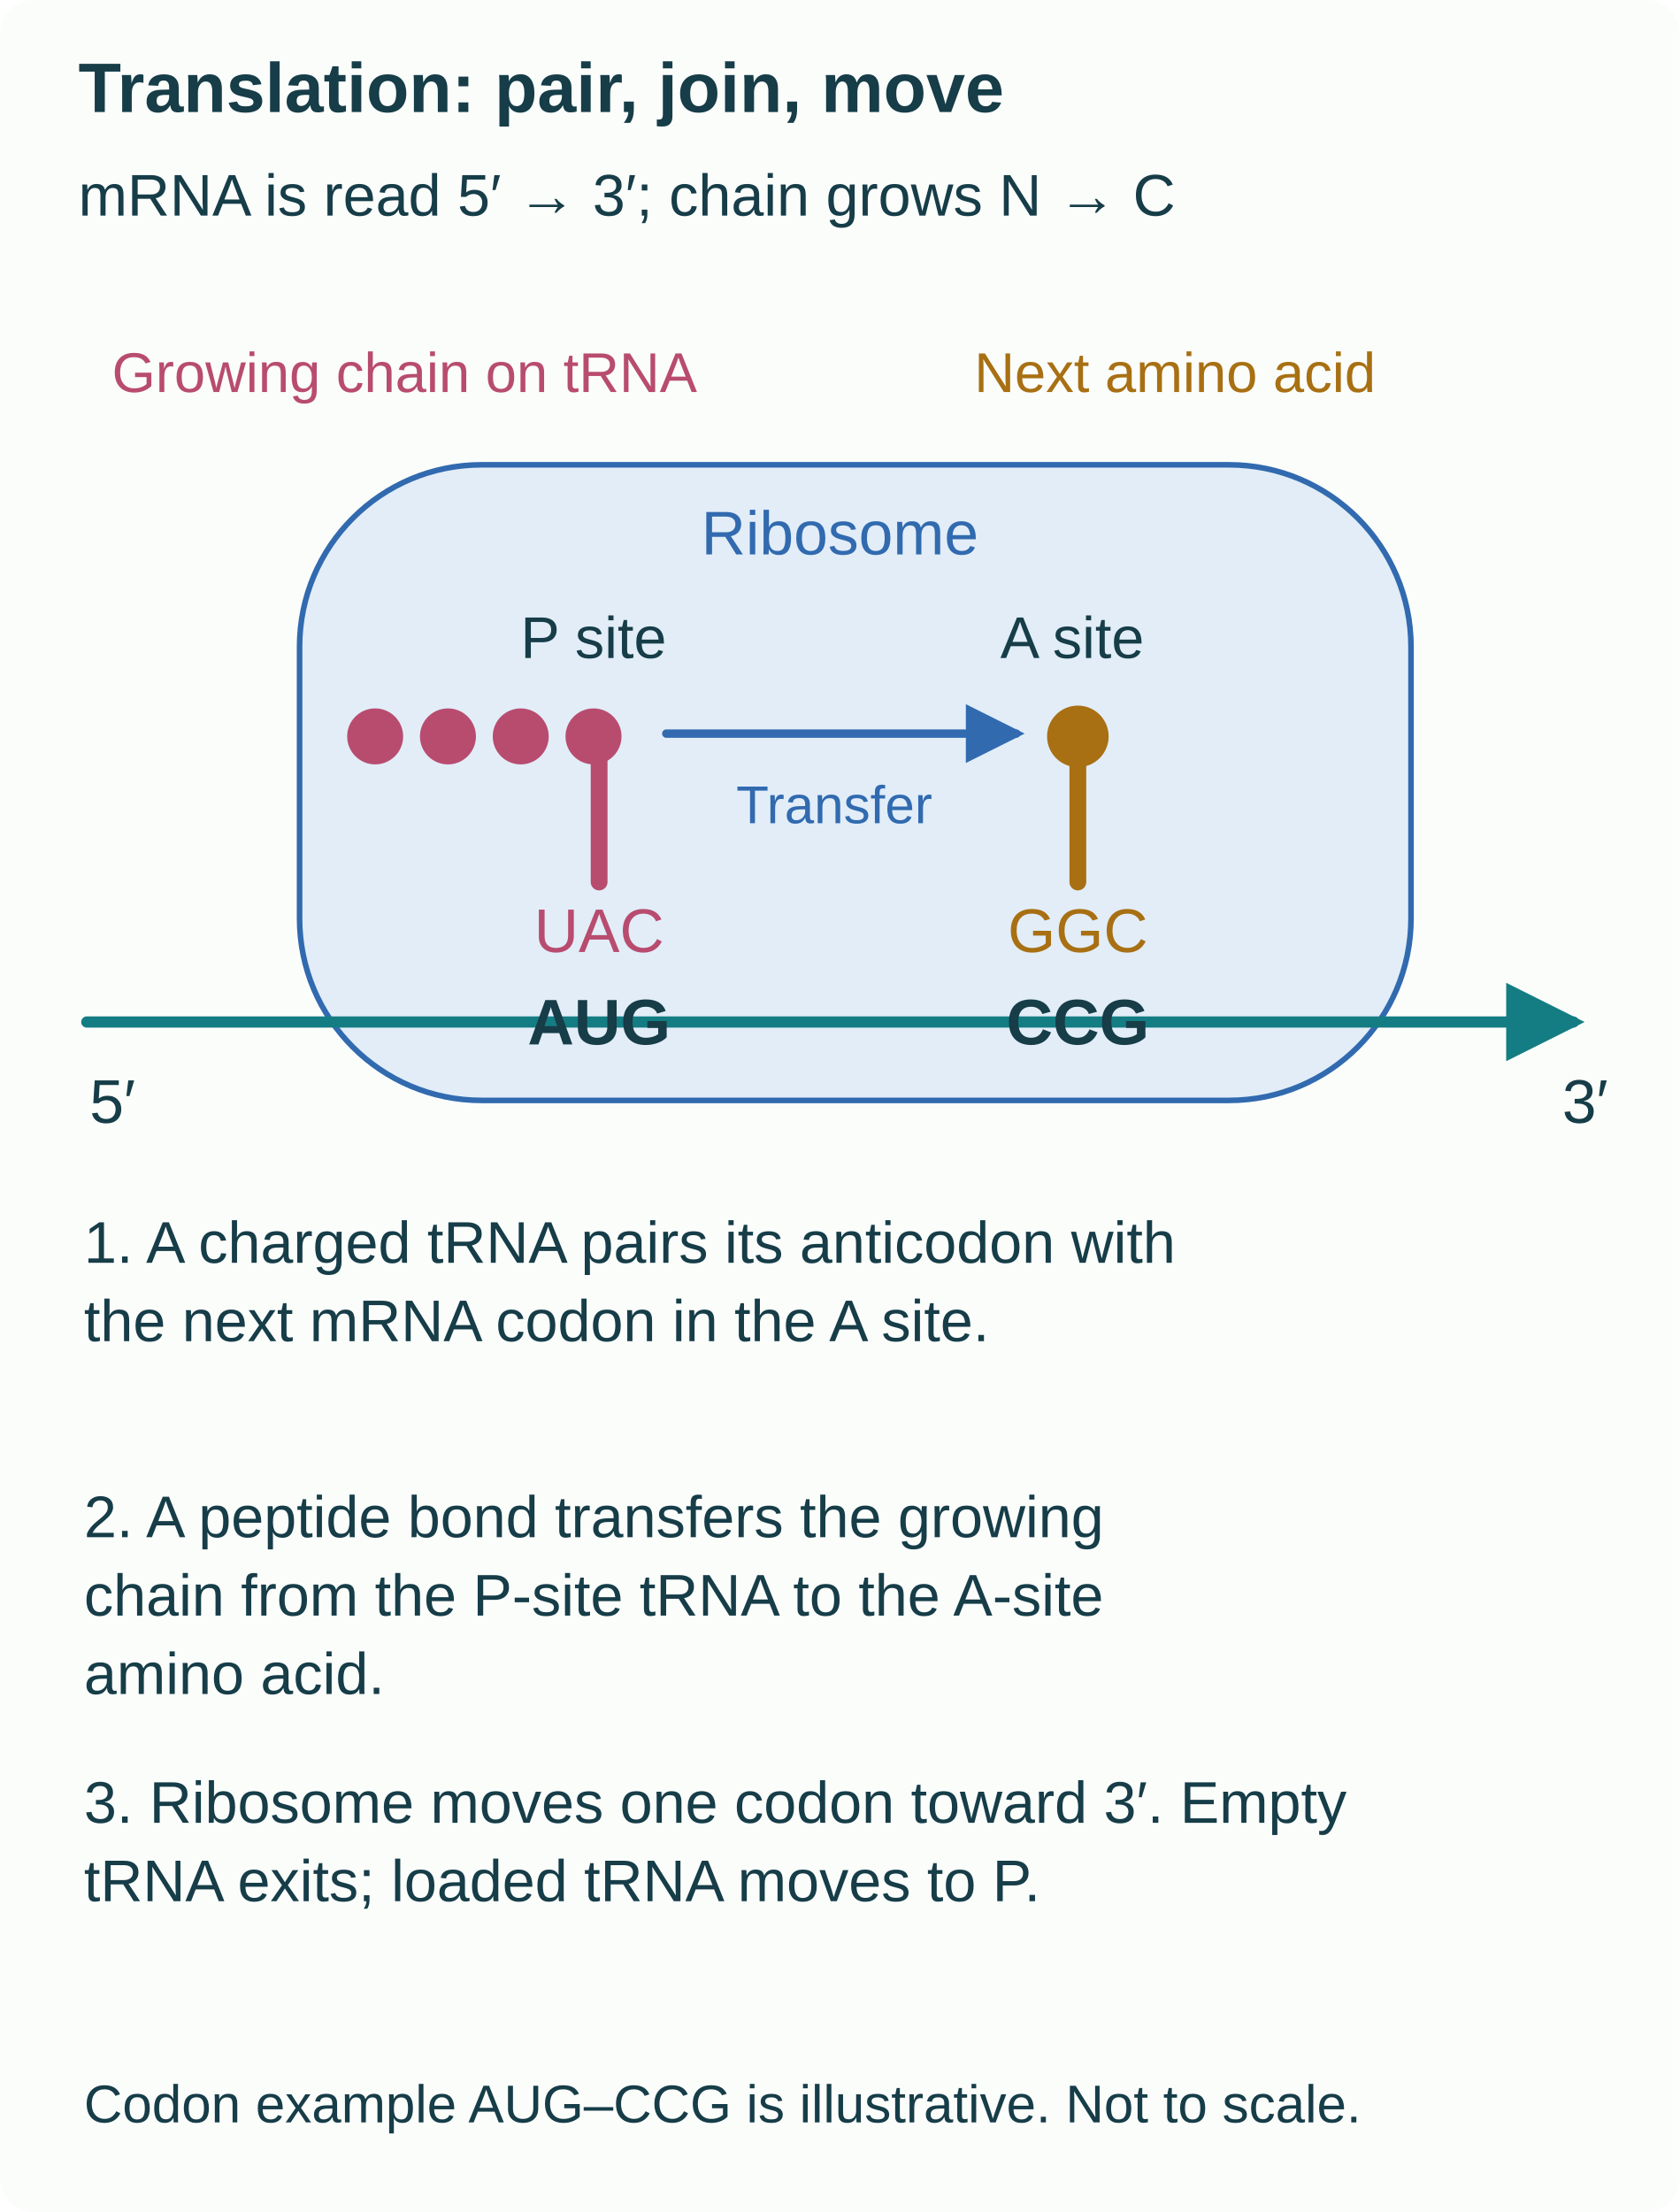
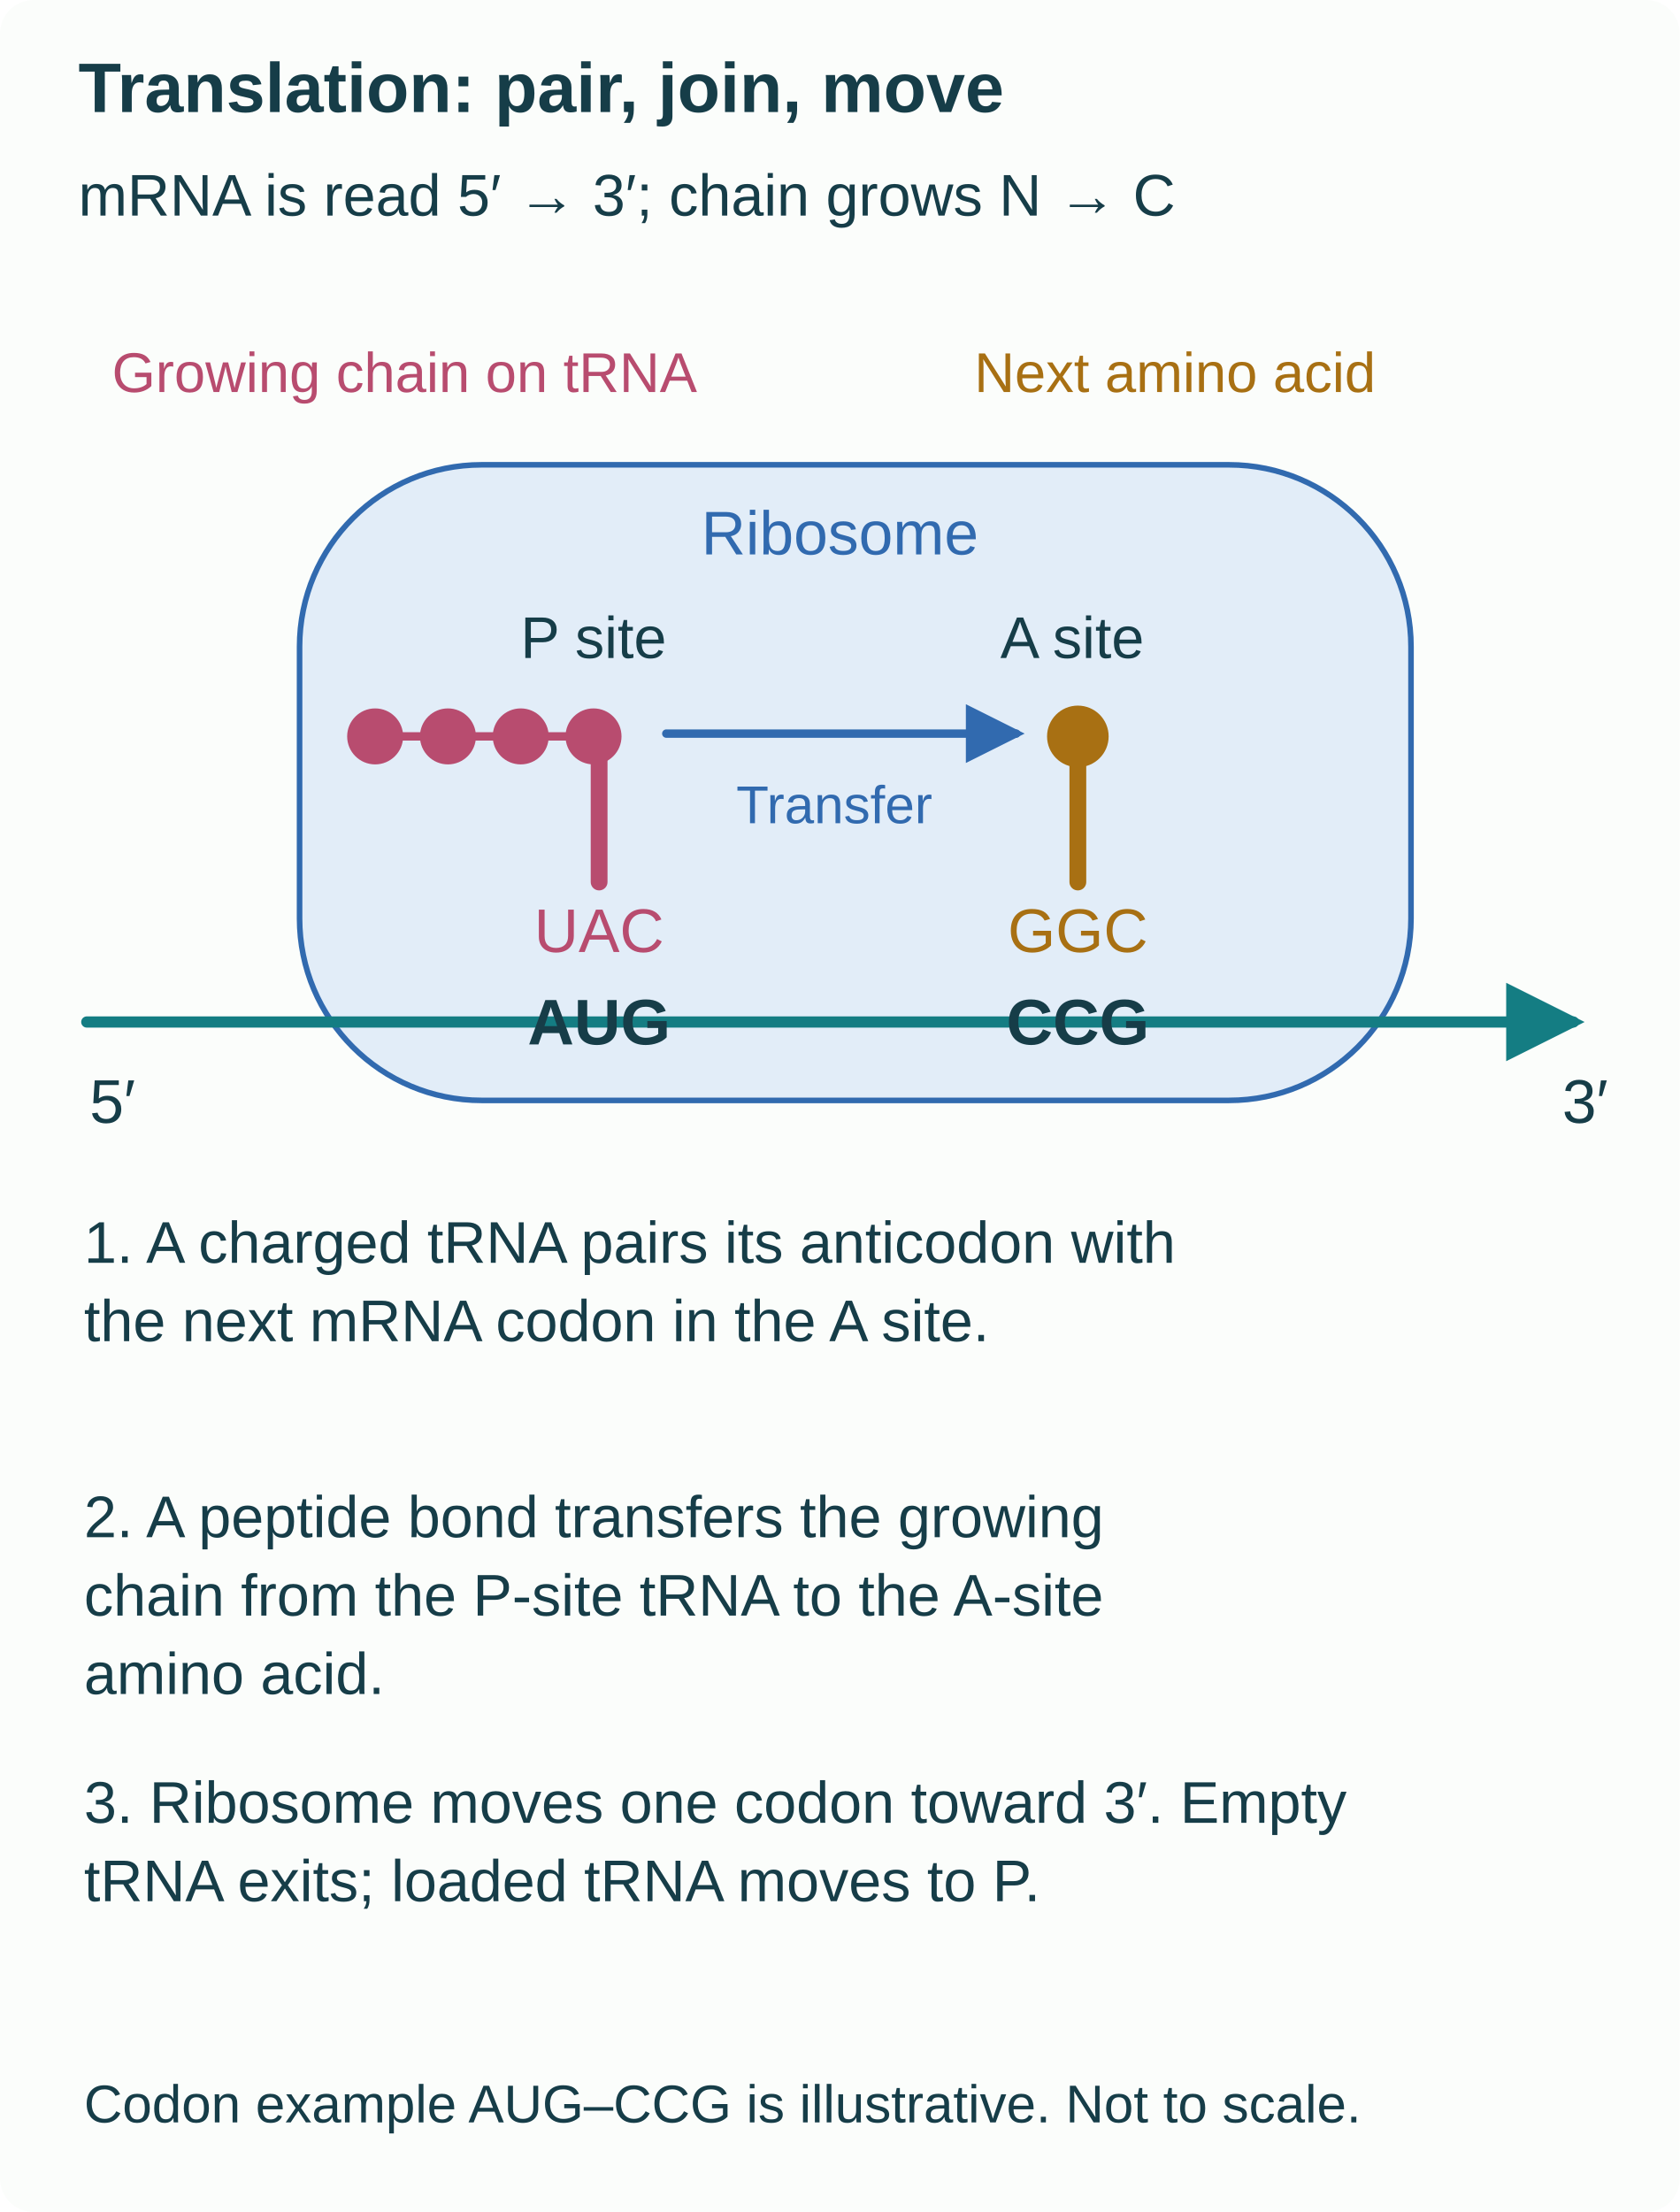
<svg xmlns="http://www.w3.org/2000/svg" viewBox="0 0 600 790" role="img" aria-labelledby="title desc">
  <defs>
    <marker id="147d83" markerWidth="7" markerHeight="7" refX="6" refY="3.5" orient="auto">
      <path d="M0 0L7 3.5L0 7Z" fill="#147d83" />
    </marker>
    <marker id="316aaf" markerWidth="7" markerHeight="7" refX="6" refY="3.5" orient="auto">
      <path d="M0 0L7 3.5L0 7Z" fill="#316aaf" />
    </marker>
    <marker id="b84c6f" markerWidth="7" markerHeight="7" refX="6" refY="3.5" orient="auto">
      <path d="M0 0L7 3.5L0 7Z" fill="#b84c6f" />
    </marker>
    <marker id="a87013" markerWidth="7" markerHeight="7" refX="6" refY="3.5" orient="auto">
      <path d="M0 0L7 3.5L0 7Z" fill="#a87013" />
    </marker>
    <marker id="4c8759" markerWidth="7" markerHeight="7" refX="6" refY="3.5" orient="auto">
      <path d="M0 0L7 3.5L0 7Z" fill="#4c8759" />
    </marker>
  </defs>
  <rect width="600" height="790" rx="12" fill="#fbfdfb" />
  <g font-family="Arial, sans-serif">
    <text x="28" y="40" font-size="25" fill="#163d48" text-anchor="start" font-weight="700">Translation: pair, join, move</text>
    <text x="28" y="77" font-size="21" fill="#163d48" text-anchor="start" font-weight="400">mRNA is read 5′ → 3′; chain grows N → C</text>
    <rect x="107" y="166" width="397" height="227" rx="65" fill="#e2edf8" stroke="#316aaf" stroke-width="2" />
    <text x="300" y="198" font-size="22" fill="#316aaf" text-anchor="middle" font-weight="400">Ribosome</text>
    <text x="212" y="235" font-size="21" fill="#163d48" text-anchor="middle" font-weight="400">P site</text>
    <text x="383" y="235" font-size="21" fill="#163d48" text-anchor="middle" font-weight="400">A site</text>
    <path d="M214 266V315" fill="none" stroke="#b84c6f" stroke-width="6" stroke-linecap="round" stroke-linejoin="round" />
    <path d="M385 266V315" fill="none" stroke="#a87013" stroke-width="6" stroke-linecap="round" stroke-linejoin="round" />
    <text x="214" y="340" font-size="22" fill="#b84c6f" text-anchor="middle" font-weight="400">UAC</text>
    <text x="385" y="340" font-size="22" fill="#a87013" text-anchor="middle" font-weight="400">GGC</text>
    <path d="M31 365H562" fill="none" stroke="#147d83" stroke-width="4" stroke-linecap="round" stroke-linejoin="round" marker-end="url(#147d83)" />
    <text x="32" y="401" font-size="22" fill="#163d48" text-anchor="start" font-weight="400">5′</text>
    <text x="558" y="401" font-size="22" fill="#163d48" text-anchor="start" font-weight="400">3′</text>
    <text x="214" y="373" font-size="23" fill="#163d48" text-anchor="middle" font-weight="700">AUG</text>
    <text x="385" y="373" font-size="23" fill="#163d48" text-anchor="middle" font-weight="700">CCG</text>
+     <path d="M134 263H212" fill="none" stroke="#b84c6f" stroke-width="3" stroke-linecap="round" stroke-linejoin="round" />
    <circle cx="134" cy="263" r="10" fill="#b84c6f" />
    <circle cx="160" cy="263" r="10" fill="#b84c6f" />
    <circle cx="186" cy="263" r="10" fill="#b84c6f" />
    <circle cx="212" cy="263" r="10" fill="#b84c6f" />
    <circle cx="385" cy="263" r="11" fill="#a87013" />
    <path d="M238 262H363" fill="none" stroke="#316aaf" stroke-width="3" stroke-linecap="round" stroke-linejoin="round" marker-end="url(#316aaf)" />
    <text x="298" y="294" font-size="19" fill="#316aaf" text-anchor="middle" font-weight="400">Transfer</text>
    <text x="40" y="140" font-size="20" fill="#b84c6f" text-anchor="start" font-weight="400">Growing chain on tRNA</text>
    <text x="348" y="140" font-size="20" fill="#a87013" text-anchor="start" font-weight="400">Next amino acid</text>
    <text x="30" y="451" font-size="21" fill="#163d48" text-anchor="start" font-weight="400">1. A charged tRNA pairs its anticodon with</text>
    <text x="30" y="479" font-size="21" fill="#163d48" text-anchor="start" font-weight="400">the next mRNA codon in the A site.</text>
    <text x="30" y="549" font-size="21" fill="#163d48" text-anchor="start" font-weight="400">2. A peptide bond transfers the growing</text>
    <text x="30" y="577" font-size="21" fill="#163d48" text-anchor="start" font-weight="400">chain from the P-site tRNA to the A-site</text>
    <text x="30" y="605" font-size="21" fill="#163d48" text-anchor="start" font-weight="400">amino acid.</text>
    <text x="30" y="651" font-size="21" fill="#163d48" text-anchor="start" font-weight="400">3. Ribosome moves one codon toward 3′. Empty</text>
    <text x="30" y="679" font-size="21" fill="#163d48" text-anchor="start" font-weight="400">tRNA exits; loaded tRNA moves to P.</text>
    <text x="30" y="758" font-size="19" fill="#163d48" text-anchor="start" font-weight="400">Codon example AUG–CCG is illustrative. Not to scale.</text>
  </g>
</svg>
